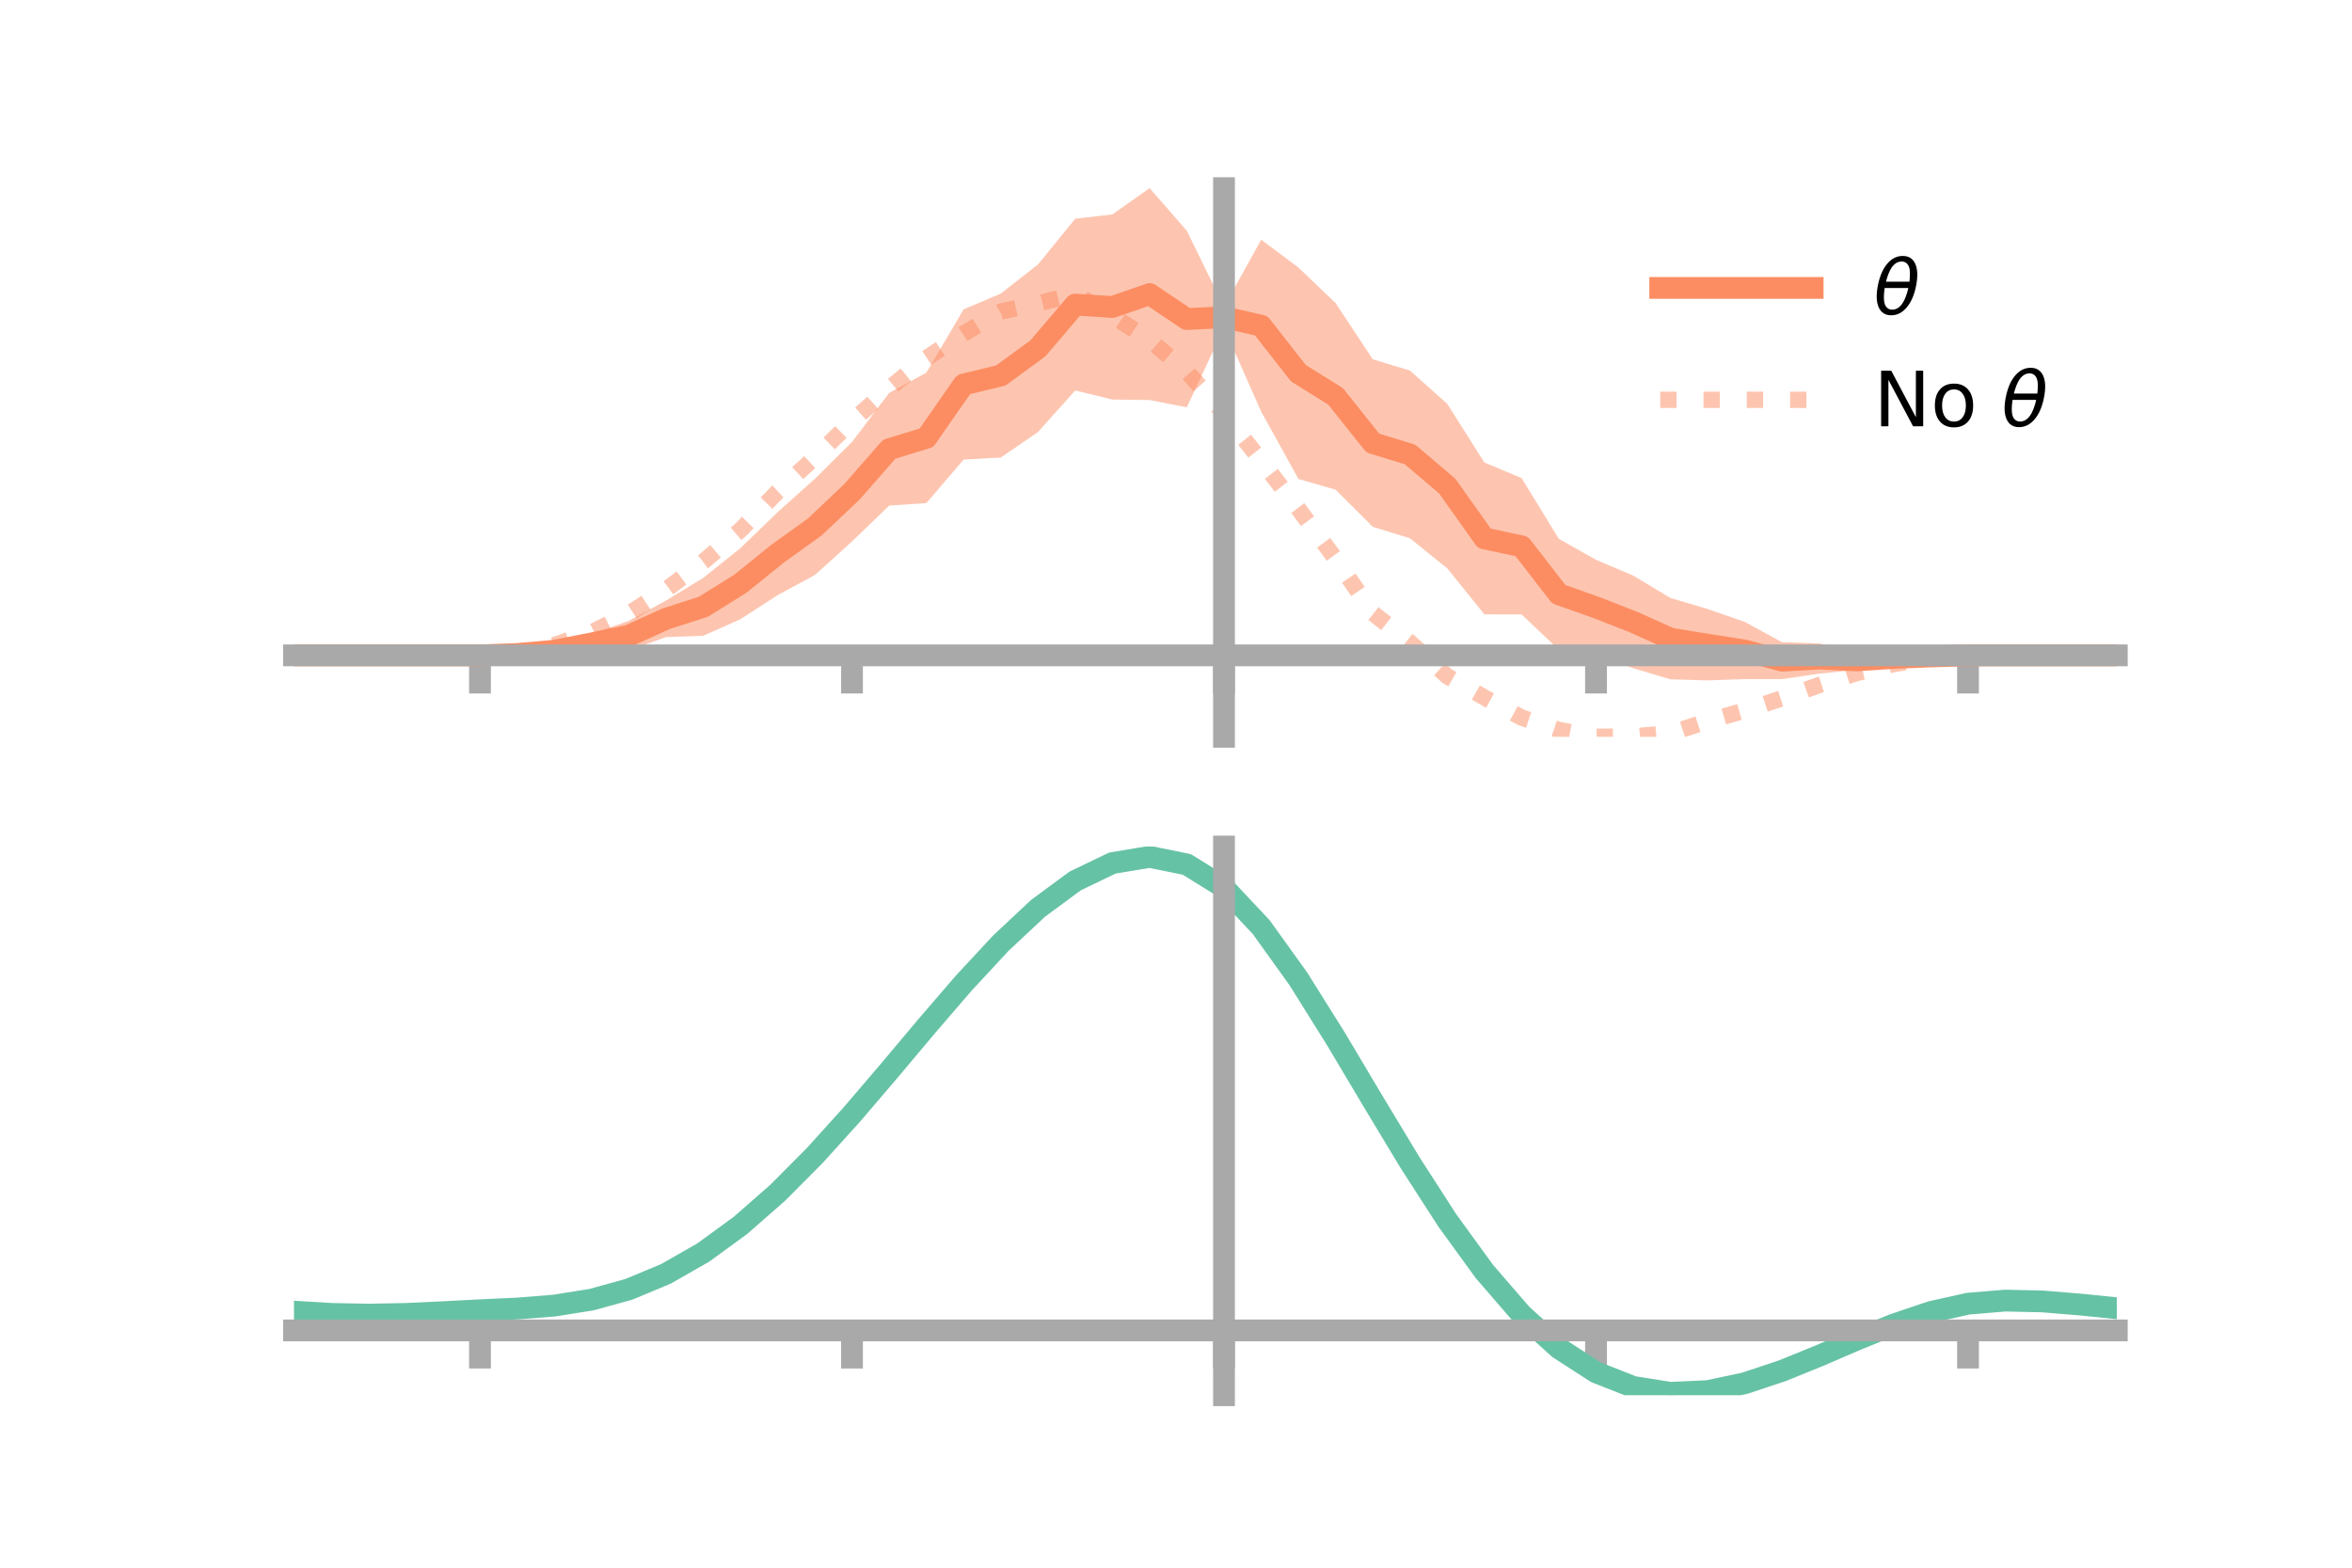
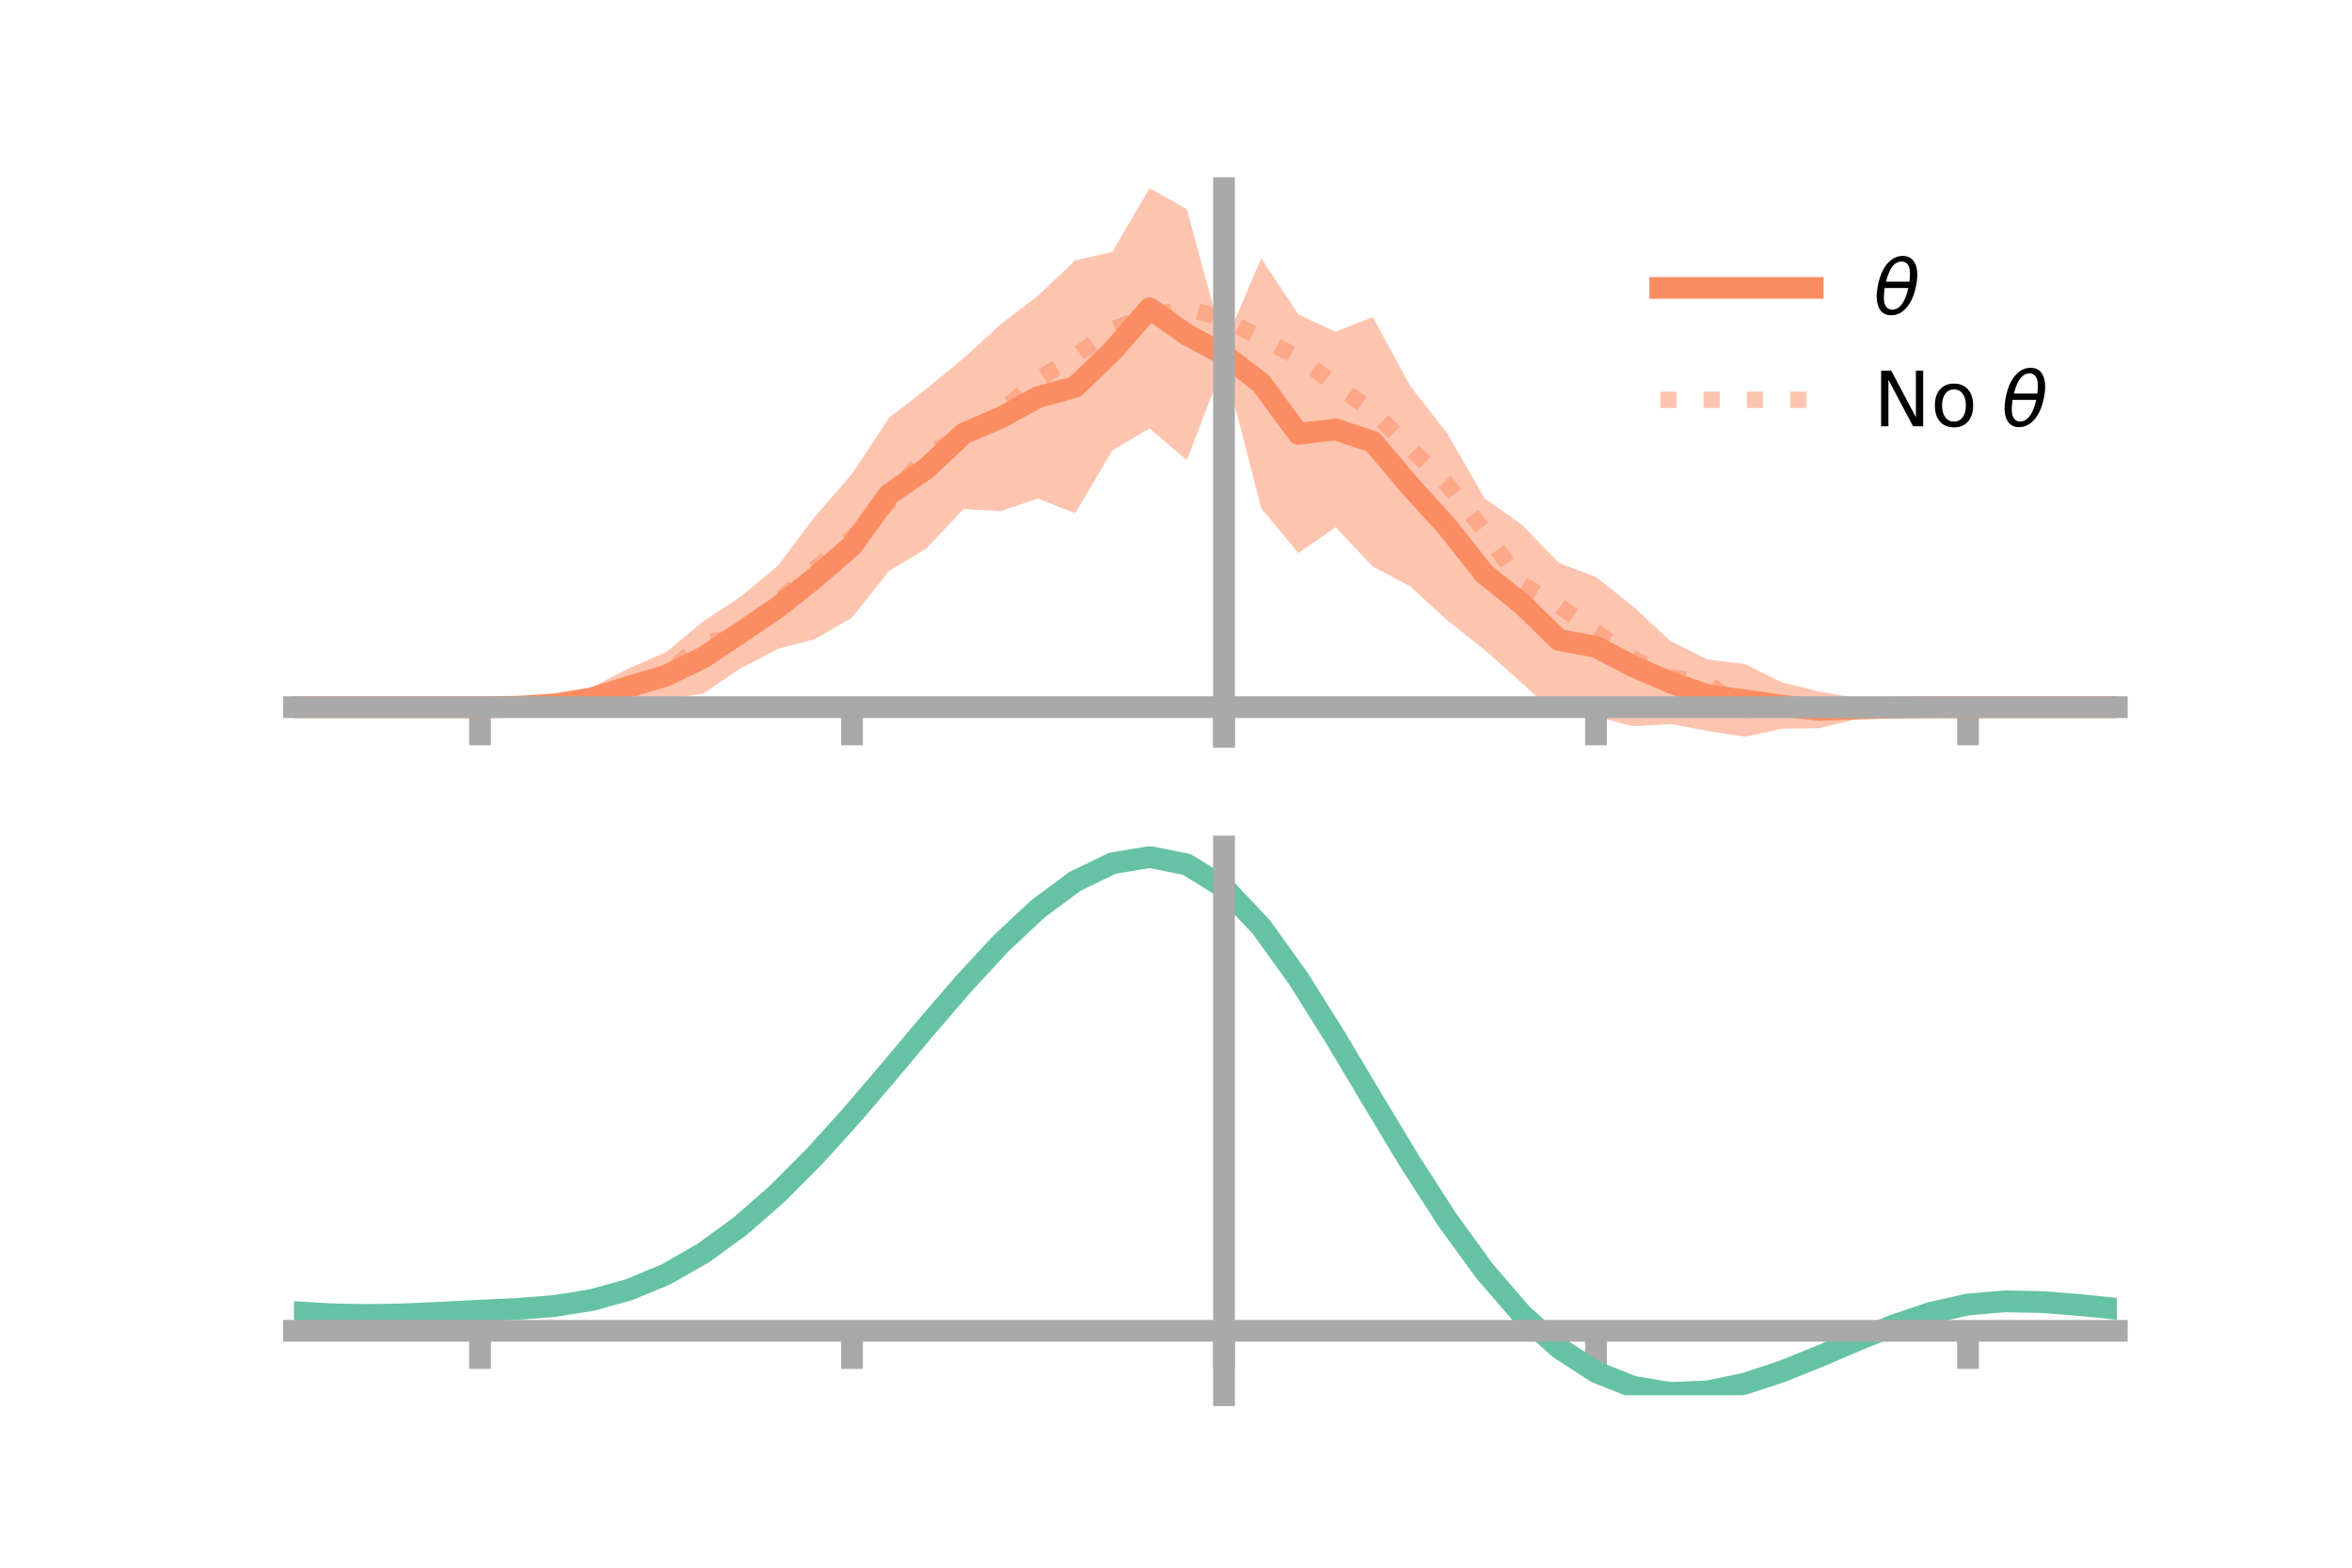
<svg xmlns="http://www.w3.org/2000/svg" xmlns:xlink="http://www.w3.org/1999/xlink" height="144pt" version="1.1" viewBox="0 0 216 144" width="216pt">
  <defs>
    <style type="text/css">*{stroke-linecap:butt;stroke-linejoin:round;}</style>
  </defs>
  <g id="figure_1">
    <g id="patch_1">
      <path d="M 0 144  L 216 144  L 216 0  L 0 0  z " style="fill:none;" />
    </g>
    <g id="axes_1">
      <g id="patch_2">
        <path d="M 27 67.68  L 194.4 67.68  L 194.4 17.28  L 27 17.28  z " style="fill:none;" />
      </g>
      <g id="PolyCollection_1">
-         <path clip-path="url(#p07dd7fe6cb)" d="M 27 60.198  L 27 60.198  L 30.416 60.198  L 33.833 60.198  L 37.249 60.198  L 40.665 60.198  L 44.082 60.197  L 47.498 59.871  L 50.914 59.18  L 54.331 58.223  L 57.747 57.032  L 61.163 55.161  L 64.58 53.086  L 67.996 50.349  L 71.412 47.047  L 74.829 43.984  L 78.245 40.599  L 81.661 36.087  L 85.078 34.226  L 88.494 28.419  L 91.91 26.965  L 95.327 24.29  L 98.743 20.091  L 102.159 19.694  L 105.576 17.28  L 108.992 21.196  L 112.408 28.174  L 115.824 22.019  L 119.241 24.571  L 122.657 27.836  L 126.073 33.004  L 129.49 34.039  L 132.906 37.091  L 136.322 42.482  L 139.739 43.915  L 143.155 49.491  L 146.571 51.419  L 149.988 52.874  L 153.404 54.924  L 156.82 55.94  L 160.237 57.126  L 163.653 58.99  L 167.069 59.103  L 170.486 59.79  L 173.902 59.852  L 177.318 60.096  L 180.735 60.198  L 184.151 60.198  L 187.567 60.198  L 190.984 60.198  L 194.4 60.198  L 194.4 60.198  L 194.4 60.198  L 190.984 60.198  L 187.567 60.198  L 184.151 60.198  L 180.735 60.199  L 177.318 60.498  L 173.902 61.016  L 170.486 61.531  L 167.069 61.879  L 163.653 62.38  L 160.237 62.381  L 156.82 62.497  L 153.404 62.402  L 149.988 61.38  L 146.571 60.164  L 143.155 59.674  L 139.739 56.444  L 136.322 56.431  L 132.906 52.204  L 129.49 49.449  L 126.073 48.39  L 122.657 44.983  L 119.241 43.995  L 115.824 37.815  L 112.408 30.102  L 108.992 37.415  L 105.576 36.743  L 102.159 36.702  L 98.743 35.867  L 95.327 39.687  L 91.91 42.025  L 88.494 42.217  L 85.078 46.211  L 81.661 46.44  L 78.245 49.737  L 74.829 52.824  L 71.412 54.667  L 67.996 56.88  L 64.58 58.4  L 61.163 58.516  L 57.747 59.757  L 54.331 59.98  L 50.914 60.361  L 47.498 60.279  L 44.082 60.198  L 40.665 60.198  L 37.249 60.198  L 33.833 60.198  L 30.416 60.198  L 27 60.198  z " style="fill:#fc8d62;fill-opacity:0.5;" />
+         <path clip-path="url(#p5823ad28b8)" d="M 27 64.955  L 27 64.955  L 30.416 64.955  L 33.833 64.955  L 37.249 64.955  L 40.665 64.955  L 44.082 64.955  L 47.498 64.726  L 50.914 64.105  L 54.331 63.15  L 57.747 61.389  L 61.163 59.902  L 64.58 57.072  L 67.996 54.826  L 71.412 51.986  L 74.829 47.464  L 78.245 43.524  L 81.661 38.362  L 85.078 35.706  L 88.494 32.901  L 91.91 29.773  L 95.327 27.152  L 98.743 23.923  L 102.159 23.132  L 105.576 17.28  L 108.992 19.211  L 112.408 31.747  L 115.824 23.711  L 119.241 28.892  L 122.657 30.47  L 126.073 29.115  L 129.49 35.422  L 132.906 39.8  L 136.322 45.762  L 139.739 48.167  L 143.155 51.692  L 146.571 53.004  L 149.988 55.701  L 153.404 58.878  L 156.82 60.583  L 160.237 60.987  L 163.653 62.681  L 167.069 63.522  L 170.486 64.102  L 173.902 64.387  L 177.318 64.774  L 180.735 64.955  L 184.151 64.955  L 187.567 64.955  L 190.984 64.955  L 194.4 64.955  L 194.4 64.955  L 194.4 64.955  L 190.984 64.955  L 187.567 64.955  L 184.151 64.955  L 180.735 64.956  L 177.318 65.161  L 173.902 65.594  L 170.486 66.057  L 167.069 66.889  L 163.653 66.939  L 160.237 67.68  L 156.82 67.138  L 153.404 66.504  L 149.988 66.718  L 146.571 65.824  L 143.155 65.875  L 139.739 62.724  L 136.322 59.677  L 132.906 56.973  L 129.49 53.85  L 126.073 52.044  L 122.657 48.427  L 119.241 50.811  L 115.824 46.686  L 112.408 33.396  L 108.992 42.269  L 105.576 39.366  L 102.159 41.372  L 98.743 47.143  L 95.327 45.804  L 91.91 46.943  L 88.494 46.759  L 85.078 50.375  L 81.661 52.432  L 78.245 56.731  L 74.829 58.711  L 71.412 59.611  L 67.996 61.407  L 64.58 63.718  L 61.163 64.218  L 57.747 64.774  L 54.331 65.139  L 50.914 65.315  L 47.498 65.11  L 44.082 64.956  L 40.665 64.955  L 37.249 64.955  L 33.833 64.955  L 30.416 64.955  L 27 64.955  z " style="fill:#fc8d62;fill-opacity:0.5;" />
      </g>
      <g id="matplotlib.axis_1">
        <g id="xtick_1">
          <g id="line2d_1">
            <defs>
-               <path d="M 0 0  L 0 3.5  " id="m7049c0e53e" style="stroke:#a9a9a9;stroke-width:2;" />
+               <path d="M 0 0  L 0 3.5  " id="m16b3a4db73" style="stroke:#a9a9a9;stroke-width:2;" />
            </defs>
            <g>
-               <use style="fill:#a9a9a9;stroke:#a9a9a9;stroke-width:2;" x="44.082" xlink:href="#m7049c0e53e" y="60.198" />
+               <use style="fill:#a9a9a9;stroke:#a9a9a9;stroke-width:2;" x="44.082" xlink:href="#m16b3a4db73" y="64.955" />
            </g>
          </g>
        </g>
        <g id="xtick_2">
          <g id="line2d_2">
            <g>
-               <use style="fill:#a9a9a9;stroke:#a9a9a9;stroke-width:2;" x="78.245" xlink:href="#m7049c0e53e" y="60.198" />
+               <use style="fill:#a9a9a9;stroke:#a9a9a9;stroke-width:2;" x="78.245" xlink:href="#m16b3a4db73" y="64.955" />
            </g>
          </g>
        </g>
        <g id="xtick_3">
          <g id="line2d_3">
            <g>
-               <use style="fill:#a9a9a9;stroke:#a9a9a9;stroke-width:2;" x="112.408" xlink:href="#m7049c0e53e" y="60.198" />
+               <use style="fill:#a9a9a9;stroke:#a9a9a9;stroke-width:2;" x="112.408" xlink:href="#m16b3a4db73" y="64.955" />
            </g>
          </g>
        </g>
        <g id="xtick_4">
          <g id="line2d_4">
            <g>
-               <use style="fill:#a9a9a9;stroke:#a9a9a9;stroke-width:2;" x="146.571" xlink:href="#m7049c0e53e" y="60.198" />
+               <use style="fill:#a9a9a9;stroke:#a9a9a9;stroke-width:2;" x="146.571" xlink:href="#m16b3a4db73" y="64.955" />
            </g>
          </g>
        </g>
        <g id="xtick_5">
          <g id="line2d_5">
            <g>
-               <use style="fill:#a9a9a9;stroke:#a9a9a9;stroke-width:2;" x="180.735" xlink:href="#m7049c0e53e" y="60.198" />
+               <use style="fill:#a9a9a9;stroke:#a9a9a9;stroke-width:2;" x="180.735" xlink:href="#m16b3a4db73" y="64.955" />
            </g>
          </g>
        </g>
      </g>
      <g id="matplotlib.axis_2" />
      <g id="line2d_6">
-         <path clip-path="url(#p07dd7fe6cb)" d="M 27 60.198  L 30.416 60.198  L 33.833 60.198  L 37.249 60.198  L 40.665 60.198  L 44.082 60.198  L 47.498 60.075  L 50.914 59.771  L 54.331 59.102  L 57.747 58.394  L 61.163 56.839  L 64.58 55.743  L 67.996 53.615  L 71.412 50.857  L 74.829 48.404  L 78.245 45.168  L 81.661 41.263  L 85.078 40.218  L 88.494 35.318  L 91.91 34.495  L 95.327 31.988  L 98.743 27.979  L 102.159 28.198  L 105.576 27.011  L 108.992 29.306  L 112.408 29.138  L 115.824 29.917  L 119.241 34.283  L 122.657 36.409  L 126.073 40.697  L 129.49 41.744  L 132.906 44.647  L 136.322 49.457  L 139.739 50.179  L 143.155 54.583  L 146.571 55.792  L 149.988 57.127  L 153.404 58.663  L 156.82 59.219  L 160.237 59.754  L 163.653 60.685  L 167.069 60.491  L 170.486 60.661  L 173.902 60.434  L 177.318 60.297  L 180.735 60.198  L 184.151 60.198  L 187.567 60.198  L 190.984 60.198  L 194.4 60.198  " style="fill:none;stroke:#fc8d62;stroke-linecap:square;stroke-width:2;" />
+         <path clip-path="url(#p5823ad28b8)" d="M 27 64.955  L 30.416 64.955  L 33.833 64.955  L 37.249 64.955  L 40.665 64.955  L 44.082 64.955  L 47.498 64.918  L 50.914 64.71  L 54.331 64.145  L 57.747 63.081  L 61.163 62.06  L 64.58 60.395  L 67.996 58.116  L 71.412 55.798  L 74.829 53.087  L 78.245 50.128  L 81.661 45.397  L 85.078 43.04  L 88.494 39.83  L 91.91 38.358  L 95.327 36.478  L 98.743 35.533  L 102.159 32.252  L 105.576 28.323  L 108.992 30.74  L 112.408 32.572  L 115.824 35.199  L 119.241 39.852  L 122.657 39.449  L 126.073 40.579  L 129.49 44.636  L 132.906 48.387  L 136.322 52.72  L 139.739 55.445  L 143.155 58.783  L 146.571 59.414  L 149.988 61.209  L 153.404 62.691  L 156.82 63.861  L 160.237 64.334  L 163.653 64.81  L 167.069 65.205  L 170.486 65.079  L 173.902 64.991  L 177.318 64.968  L 180.735 64.955  L 184.151 64.955  L 187.567 64.955  L 190.984 64.955  L 194.4 64.955  " style="fill:none;stroke:#fc8d62;stroke-linecap:square;stroke-width:2;" />
      </g>
      <g id="line2d_7">
-         <path clip-path="url(#p07dd7fe6cb)" d="M 27 60.198  L 30.416 60.198  L 33.833 60.198  L 37.249 60.198  L 40.665 60.198  L 44.082 60.189  L 47.498 59.963  L 50.914 59.246  L 54.331 58.085  L 57.747 56.372  L 61.163 54.157  L 64.58 51.6  L 67.996 48.69  L 71.412 45.167  L 74.829 42.016  L 78.245 38.684  L 81.661 35.67  L 85.078 32.894  L 88.494 30.652  L 91.91 28.62  L 95.327 27.873  L 98.743 27.011  L 102.159 29  L 105.576 31.236  L 108.992 34.122  L 112.408 37.995  L 115.824 42.324  L 119.241 46.746  L 122.657 51.337  L 126.073 56.315  L 129.49 59.008  L 132.906 62.112  L 136.322 64.067  L 139.739 65.914  L 143.155 67.052  L 146.571 67.68  L 149.988 67.64  L 153.404 67.355  L 156.82 66.238  L 160.237 65.263  L 163.653 64.144  L 167.069 62.925  L 170.486 61.834  L 173.902 61.003  L 177.318 60.413  L 180.735 60.207  L 184.151 60.198  L 187.567 60.198  L 190.984 60.198  L 194.4 60.198  " style="fill:none;stroke:#fc8d62;stroke-dasharray:1.5,2.475;stroke-dashoffset:0;stroke-opacity:0.5;stroke-width:1.5;" />
+         <path clip-path="url(#p5823ad28b8)" d="M 27 64.955  L 30.416 64.955  L 33.833 64.955  L 37.249 64.955  L 40.665 64.955  L 44.082 64.955  L 47.498 64.896  L 50.914 64.63  L 54.331 63.953  L 57.747 63.17  L 61.163 61.909  L 64.58 59.015  L 67.996 58.495  L 71.412 55.273  L 74.829 52.303  L 78.245 49.38  L 81.661 46.106  L 85.078 41.626  L 88.494 40.206  L 91.91 37.848  L 95.327 34.844  L 98.743 32.7  L 102.159 30.233  L 105.576 29.007  L 108.992 28.323  L 112.408 29.267  L 115.824 31.068  L 119.241 32.841  L 122.657 35.356  L 126.073 37.789  L 129.49 41.148  L 132.906 44.507  L 136.322 48.757  L 139.739 53.639  L 143.155 55.643  L 146.571 58.035  L 149.988 60.509  L 153.404 62.184  L 156.82 62.742  L 160.237 65.27  L 163.653 64.707  L 167.069 64.99  L 170.486 65.214  L 173.902 65.054  L 177.318 64.985  L 180.735 64.956  L 184.151 64.955  L 187.567 64.955  L 190.984 64.955  L 194.4 64.955  " style="fill:none;stroke:#fc8d62;stroke-dasharray:1.5,2.475;stroke-dashoffset:0;stroke-opacity:0.5;stroke-width:1.5;" />
      </g>
      <g id="patch_3">
        <path d="M 112.408 67.68  L 112.408 17.28  " style="fill:none;stroke:#a9a9a9;stroke-linecap:square;stroke-linejoin:miter;stroke-width:2;" />
      </g>
      <g id="patch_4">
        <path d="M 194.4 67.68  L 194.4 17.28  " style="fill:none;" />
      </g>
      <g id="patch_5">
-         <path d="M 27 60.198  L 194.4 60.198  " style="fill:none;stroke:#a9a9a9;stroke-linecap:square;stroke-linejoin:miter;stroke-width:2;" />
+         <path d="M 27 64.955  L 194.4 64.955  " style="fill:none;stroke:#a9a9a9;stroke-linecap:square;stroke-linejoin:miter;stroke-width:2;" />
      </g>
      <g id="patch_6">
        <path d="M 27 17.28  L 194.4 17.28  " style="fill:none;" />
      </g>
      <g id="legend_1">
        <g id="line2d_8">
          <path d="M 152.47 26.449  L 166.47 26.449  " style="fill:none;stroke:#fc8d62;stroke-linecap:square;stroke-width:2;" />
        </g>
        <g id="line2d_9" />
        <g id="text_1">
          <g transform="translate(172.07 28.89891)scale(0.07 -0.07)">
            <defs>
              <path d="M 45.516 34.672  L 14.453 34.672  Q 12.359 20.062 14.5 13.875  Q 17.188 6.25 24.469 6.25  Q 31.781 6.25 37.359 13.922  Q 42.234 20.656 45.516 34.672  z M 47.016 42.969  Q 48.344 56.844 46.625 61.719  Q 43.953 69.438 36.766 69.438  Q 29.297 69.438 23.828 61.812  Q 19.531 55.672 16.156 42.969  z M 38.188 76.766  Q 49.906 76.766 54.594 66.406  Q 59.281 56.109 55.719 37.844  Q 52.203 19.625 43.453 9.281  Q 34.766 -1.125 23.047 -1.125  Q 11.281 -1.125 6.641 9.281  Q 2 19.625 5.516 37.844  Q 9.078 56.109 17.719 66.406  Q 26.422 76.766 38.188 76.766  z " id="DejaVuSans-Oblique-952" />
            </defs>
            <use transform="translate(0 0.234375)" xlink:href="#DejaVuSans-Oblique-952" />
          </g>
        </g>
        <g id="line2d_10">
          <path d="M 152.47 36.724  L 166.47 36.724  " style="fill:none;stroke:#fc8d62;stroke-dasharray:1.5,2.475;stroke-dashoffset:0;stroke-opacity:0.5;stroke-width:1.5;" />
        </g>
        <g id="line2d_11" />
        <g id="text_2">
          <g transform="translate(172.07 39.17359)scale(0.07 -0.07)">
            <defs>
              <path d="M 9.812 72.906  L 23.094 72.906  L 55.422 11.922  L 55.422 72.906  L 64.984 72.906  L 64.984 0  L 51.703 0  L 19.391 60.984  L 19.391 0  L 9.812 0  z " id="DejaVuSans-78" />
              <path d="M 30.609 48.391  Q 23.391 48.391 19.188 42.75  Q 14.984 37.109 14.984 27.297  Q 14.984 17.484 19.156 11.844  Q 23.344 6.203 30.609 6.203  Q 37.797 6.203 41.984 11.859  Q 46.188 17.531 46.188 27.297  Q 46.188 37.016 41.984 42.703  Q 37.797 48.391 30.609 48.391  z M 30.609 56  Q 42.328 56 49.016 48.375  Q 55.719 40.766 55.719 27.297  Q 55.719 13.875 49.016 6.219  Q 42.328 -1.422 30.609 -1.422  Q 18.844 -1.422 12.172 6.219  Q 5.516 13.875 5.516 27.297  Q 5.516 40.766 12.172 48.375  Q 18.844 56 30.609 56  z " id="DejaVuSans-111" />
              <path id="DejaVuSans-32" />
            </defs>
            <use transform="translate(0 0.234375)" xlink:href="#DejaVuSans-78" />
            <use transform="translate(74.80469 0.234375)" xlink:href="#DejaVuSans-111" />
            <use transform="translate(135.9863 0.234375)" xlink:href="#DejaVuSans-32" />
            <use transform="translate(167.7734 0.234375)" xlink:href="#DejaVuSans-Oblique-952" />
          </g>
        </g>
      </g>
    </g>
    <g id="axes_2">
      <g id="patch_7">
        <path d="M 27 128.16  L 194.4 128.16  L 194.4 77.76  L 27 77.76  z " style="fill:none;" />
      </g>
      <g id="PolyCollection_2">
-         <path clip-path="url(#p899db2e7f2)" d="M 27 120.52  L 27 120.443  L 30.416 120.659  L 33.833 120.727  L 37.249 120.655  L 40.665 120.488  L 44.082 120.3  L 47.498 120.137  L 50.914 119.86  L 54.331 119.308  L 57.747 118.353  L 61.163 116.905  L 64.58 114.913  L 67.996 112.368  L 71.412 109.302  L 74.829 105.783  L 78.245 101.912  L 81.661 97.819  L 85.078 93.657  L 88.494 89.601  L 91.91 85.841  L 95.327 82.576  L 98.743 80.007  L 102.159 78.336  L 105.576 77.76  L 108.992 78.466  L 112.408 80.622  L 115.824 84.31  L 119.241 89.144  L 122.657 94.68  L 126.073 100.507  L 129.49 106.264  L 132.906 111.65  L 136.322 116.432  L 139.739 120.442  L 143.155 123.582  L 146.571 125.816  L 149.988 127.169  L 153.404 127.715  L 156.82 127.566  L 160.237 126.857  L 163.653 125.742  L 167.069 124.38  L 170.486 122.937  L 173.902 121.569  L 177.318 120.43  L 180.735 119.671  L 184.151 119.388  L 187.567 119.47  L 190.984 119.759  L 194.4 120.119  L 194.4 120.222  L 194.4 120.222  L 190.984 119.887  L 187.567 119.616  L 184.151 119.544  L 180.735 119.832  L 177.318 120.602  L 173.902 121.771  L 170.486 123.188  L 167.069 124.688  L 163.653 126.101  L 160.237 127.258  L 156.82 127.995  L 153.404 128.16  L 149.988 127.625  L 146.571 126.292  L 143.155 124.104  L 139.739 121.047  L 136.322 117.156  L 132.906 112.524  L 129.49 107.306  L 126.073 101.727  L 122.657 96.074  L 119.241 90.699  L 115.824 86.004  L 112.408 82.423  L 108.992 80.336  L 105.576 79.657  L 102.159 80.216  L 98.743 81.829  L 95.327 84.301  L 91.91 87.436  L 88.494 91.039  L 85.078 94.918  L 81.661 98.892  L 78.245 102.797  L 74.829 106.486  L 71.412 109.839  L 67.996 112.763  L 64.58 115.196  L 61.163 117.111  L 57.747 118.514  L 54.331 119.447  L 50.914 119.987  L 47.498 120.254  L 44.082 120.406  L 40.665 120.577  L 37.249 120.725  L 33.833 120.782  L 30.416 120.716  L 27 120.52  z " style="fill:#66c2a5;fill-opacity:0.5;" />
+         <path clip-path="url(#p78add783e4)" d="M 27 120.563  L 27 120.484  L 30.416 120.695  L 33.833 120.761  L 37.249 120.689  L 40.665 120.522  L 44.082 120.336  L 47.498 120.175  L 50.914 119.9  L 54.331 119.349  L 57.747 118.395  L 61.163 116.948  L 64.58 114.957  L 67.996 112.413  L 71.412 109.349  L 74.829 105.83  L 78.245 101.959  L 81.661 97.864  L 85.078 93.699  L 88.494 89.639  L 91.91 85.873  L 95.327 82.601  L 98.743 80.024  L 102.159 78.345  L 105.576 77.76  L 108.992 78.456  L 112.408 80.601  L 115.824 84.278  L 119.241 89.101  L 122.657 94.629  L 126.073 100.452  L 129.49 106.208  L 132.906 111.598  L 136.322 116.388  L 139.739 120.41  L 143.155 123.563  L 146.571 125.811  L 149.988 127.177  L 153.404 127.737  L 156.82 127.6  L 160.237 126.902  L 163.653 125.796  L 167.069 124.442  L 170.486 123.003  L 173.902 121.638  L 177.318 120.5  L 180.735 119.739  L 184.151 119.452  L 187.567 119.528  L 190.984 119.811  L 194.4 120.165  L 194.4 120.27  L 194.4 120.27  L 190.984 119.942  L 187.567 119.678  L 184.151 119.614  L 180.735 119.906  L 177.318 120.679  L 173.902 121.847  L 170.486 123.259  L 167.069 124.749  L 163.653 126.151  L 160.237 127.293  L 156.82 128.013  L 153.404 128.16  L 149.988 127.607  L 146.571 126.258  L 143.155 124.058  L 139.739 120.992  L 136.322 117.097  L 132.906 112.465  L 129.49 107.252  L 126.073 101.679  L 122.657 96.037  L 119.241 90.675  L 115.824 85.994  L 112.408 82.426  L 108.992 80.351  L 105.576 79.682  L 102.159 80.249  L 98.743 81.869  L 95.327 84.347  L 91.91 87.487  L 88.494 91.094  L 85.078 94.975  L 81.661 98.951  L 78.245 102.857  L 74.829 106.546  L 71.412 109.897  L 67.996 112.82  L 64.58 115.25  L 61.163 117.162  L 57.747 118.561  L 54.331 119.491  L 50.914 120.029  L 47.498 120.294  L 44.082 120.444  L 40.665 120.615  L 37.249 120.762  L 33.833 120.82  L 30.416 120.755  L 27 120.563  z " style="fill:#66c2a5;fill-opacity:0.5;" />
      </g>
      <g id="matplotlib.axis_3">
        <g id="xtick_6">
          <g id="line2d_12">
            <g>
-               <use style="fill:#a9a9a9;stroke:#a9a9a9;stroke-width:2;" x="44.082" xlink:href="#m7049c0e53e" y="122.204" />
+               <use style="fill:#a9a9a9;stroke:#a9a9a9;stroke-width:2;" x="44.082" xlink:href="#m16b3a4db73" y="122.242" />
            </g>
          </g>
        </g>
        <g id="xtick_7">
          <g id="line2d_13">
            <g>
-               <use style="fill:#a9a9a9;stroke:#a9a9a9;stroke-width:2;" x="78.245" xlink:href="#m7049c0e53e" y="122.204" />
+               <use style="fill:#a9a9a9;stroke:#a9a9a9;stroke-width:2;" x="78.245" xlink:href="#m16b3a4db73" y="122.242" />
            </g>
          </g>
        </g>
        <g id="xtick_8">
          <g id="line2d_14">
            <g>
-               <use style="fill:#a9a9a9;stroke:#a9a9a9;stroke-width:2;" x="112.408" xlink:href="#m7049c0e53e" y="122.204" />
+               <use style="fill:#a9a9a9;stroke:#a9a9a9;stroke-width:2;" x="112.408" xlink:href="#m16b3a4db73" y="122.242" />
            </g>
          </g>
        </g>
        <g id="xtick_9">
          <g id="line2d_15">
            <g>
-               <use style="fill:#a9a9a9;stroke:#a9a9a9;stroke-width:2;" x="146.571" xlink:href="#m7049c0e53e" y="122.204" />
+               <use style="fill:#a9a9a9;stroke:#a9a9a9;stroke-width:2;" x="146.571" xlink:href="#m16b3a4db73" y="122.242" />
            </g>
          </g>
        </g>
        <g id="xtick_10">
          <g id="line2d_16">
            <g>
-               <use style="fill:#a9a9a9;stroke:#a9a9a9;stroke-width:2;" x="180.735" xlink:href="#m7049c0e53e" y="122.204" />
+               <use style="fill:#a9a9a9;stroke:#a9a9a9;stroke-width:2;" x="180.735" xlink:href="#m16b3a4db73" y="122.242" />
            </g>
          </g>
        </g>
      </g>
      <g id="matplotlib.axis_4" />
      <g id="line2d_17">
-         <path clip-path="url(#p899db2e7f2)" d="M 27 120.482  L 30.416 120.687  L 33.833 120.755  L 37.249 120.69  L 40.665 120.532  L 44.082 120.353  L 47.498 120.196  L 50.914 119.924  L 54.331 119.377  L 57.747 118.434  L 61.163 117.008  L 64.58 115.054  L 67.996 112.565  L 71.412 109.57  L 74.829 106.135  L 78.245 102.355  L 81.661 98.356  L 85.078 94.288  L 88.494 90.32  L 91.91 86.639  L 95.327 83.438  L 98.743 80.918  L 102.159 79.276  L 105.576 78.708  L 108.992 79.401  L 112.408 81.522  L 115.824 85.157  L 119.241 89.921  L 122.657 95.377  L 126.073 101.117  L 129.49 106.785  L 132.906 112.087  L 136.322 116.794  L 139.739 120.745  L 143.155 123.843  L 146.571 126.054  L 149.988 127.397  L 153.404 127.938  L 156.82 127.781  L 160.237 127.058  L 163.653 125.921  L 167.069 124.534  L 170.486 123.062  L 173.902 121.67  L 177.318 120.516  L 180.735 119.751  L 184.151 119.466  L 187.567 119.543  L 190.984 119.823  L 194.4 120.171  " style="fill:none;stroke:#66c2a5;stroke-linecap:square;stroke-width:2;" />
+         <path clip-path="url(#p78add783e4)" d="M 27 120.523  L 30.416 120.725  L 33.833 120.791  L 37.249 120.725  L 40.665 120.568  L 44.082 120.39  L 47.498 120.235  L 50.914 119.964  L 54.331 119.42  L 57.747 118.478  L 61.163 117.055  L 64.58 115.104  L 67.996 112.616  L 71.412 109.623  L 74.829 106.188  L 78.245 102.408  L 81.661 98.408  L 85.078 94.337  L 88.494 90.366  L 91.91 86.68  L 95.327 83.474  L 98.743 80.947  L 102.159 79.297  L 105.576 78.721  L 108.992 79.403  L 112.408 81.513  L 115.824 85.136  L 119.241 89.888  L 122.657 95.333  L 126.073 101.066  L 129.49 106.73  L 132.906 112.032  L 136.322 116.743  L 139.739 120.701  L 143.155 123.81  L 146.571 126.034  L 149.988 127.392  L 153.404 127.948  L 156.82 127.806  L 160.237 127.097  L 163.653 125.973  L 167.069 124.595  L 170.486 123.131  L 173.902 121.743  L 177.318 120.59  L 180.735 119.822  L 184.151 119.533  L 187.567 119.603  L 190.984 119.876  L 194.4 120.218  " style="fill:none;stroke:#66c2a5;stroke-linecap:square;stroke-width:2;" />
      </g>
      <g id="patch_8">
        <path d="M 112.408 128.16  L 112.408 77.76  " style="fill:none;stroke:#a9a9a9;stroke-linecap:square;stroke-linejoin:miter;stroke-width:2;" />
      </g>
      <g id="patch_9">
        <path d="M 194.4 128.16  L 194.4 77.76  " style="fill:none;" />
      </g>
      <g id="patch_10">
-         <path d="M 27 122.204  L 194.4 122.204  " style="fill:none;stroke:#a9a9a9;stroke-linecap:square;stroke-linejoin:miter;stroke-width:2;" />
+         <path d="M 27 122.242  L 194.4 122.242  " style="fill:none;stroke:#a9a9a9;stroke-linecap:square;stroke-linejoin:miter;stroke-width:2;" />
      </g>
      <g id="patch_11">
        <path d="M 27 77.76  L 194.4 77.76  " style="fill:none;" />
      </g>
    </g>
  </g>
  <defs>
-     <clipPath id="p07dd7fe6cb">
+     <clipPath id="p5823ad28b8">
      <rect height="50.4" width="167.4" x="27" y="17.28" />
    </clipPath>
-     <clipPath id="p899db2e7f2">
+     <clipPath id="p78add783e4">
      <rect height="50.4" width="167.4" x="27" y="77.76" />
    </clipPath>
  </defs>
</svg>
